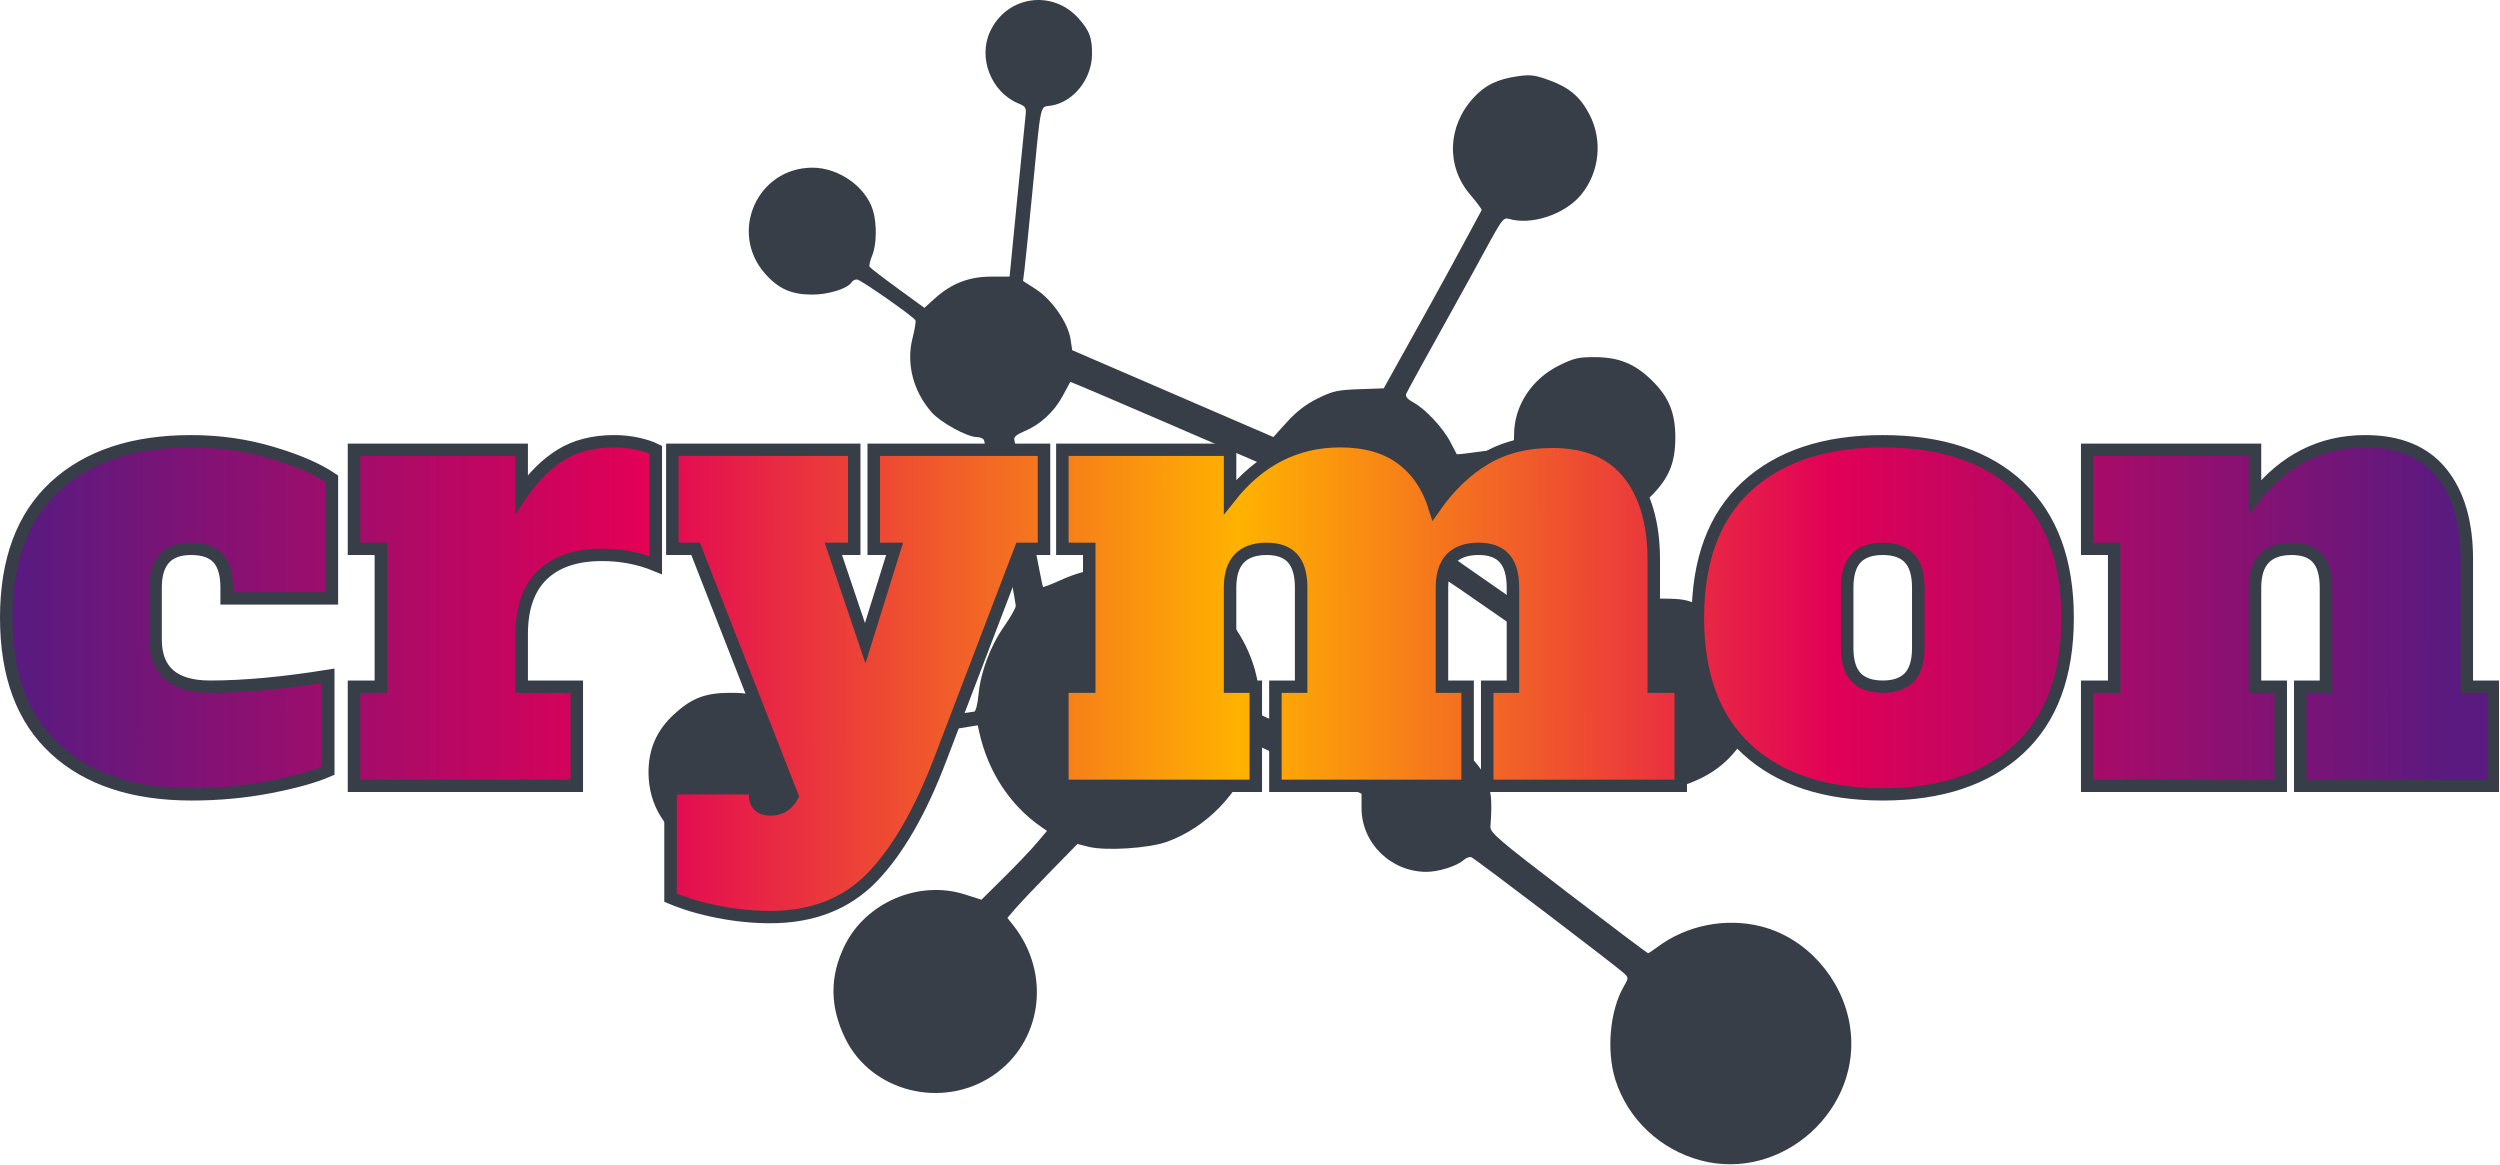
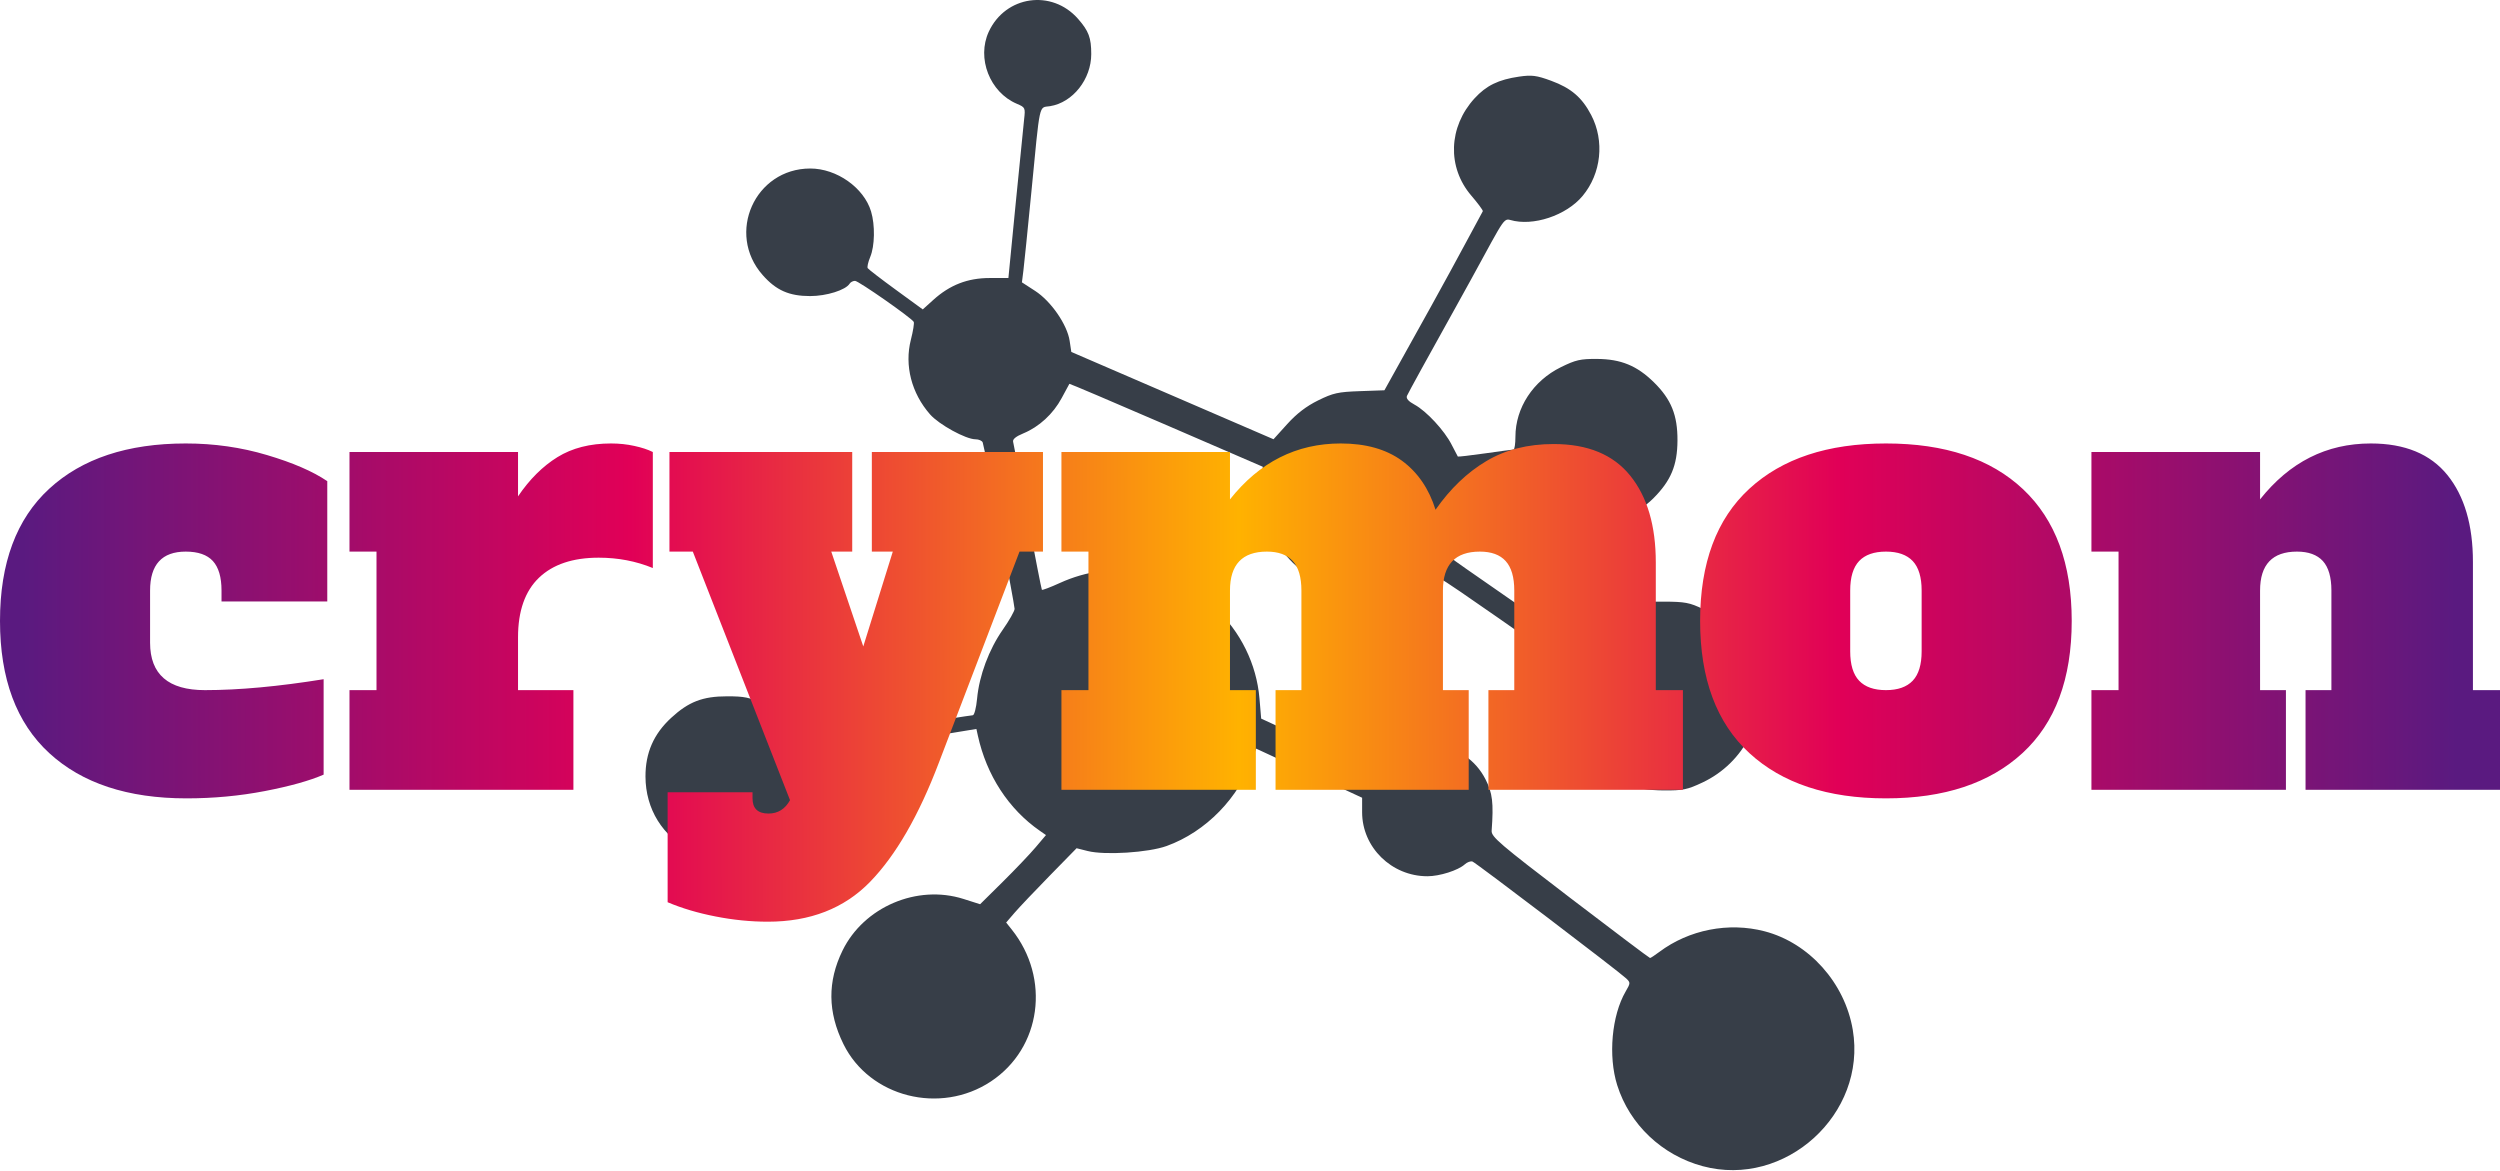
- <svg xmlns="http://www.w3.org/2000/svg" width="257.67" height="120" preserveAspectRatio="xMidYMid" version="1.1" viewBox="61.959 5.6 257.67 120">
+ <svg xmlns="http://www.w3.org/2000/svg" width="256.38" height="120" preserveAspectRatio="xMidYMid" version="1.1" viewBox="61.959 5.6 256.38 120">
  <defs>
    <linearGradient id="linearGradient4-4-0" x1="3.236" x2="256.31" y1="-17.608" y2="-17.781" gradientTransform="translate(46.306,77.81)" gradientUnits="userSpaceOnUse">
      <stop stop-color="#5a1a80" offset="0" />
      <stop stop-color="#e10057" offset=".25" />
      <stop stop-color="#ffb200" offset=".5" />
      <stop stop-color="#e10057" offset=".746" />
      <stop stop-color="#5a1a80" offset="1" />
    </linearGradient>
-     <filter id="editing-jagged-46-1" x="-.003" y="-.013" width="1.005" height="1.026">
+     <filter id="editing-jagged-46-1" x="0" y="0" width="1" height="1">
      <feTurbulence baseFrequency="0" result="turb" seed="1" />
      <feDisplacementMap in="SourceGraphic" in2="turb" />
    </filter>
  </defs>
-   <g transform="translate(3.3199e-7 -.27005)">
-     <g transform="matrix(.26205 0 0 .26205 131.68 -33.699)" fill="#373e48">
+   <g transform="translate(-.64404)">
+     <g transform="matrix(.26205 0 0 .26205 131.68 -33.969)" fill="#373e48">
      <path d="m402.72 607.37c-15.92-4.288-28.597-16.308-33.44-31.71-3.583-11.394-2.148-27.267 3.314-36.659 1.914-3.291 1.92-3.472 0.173-5.133-2.83-2.691-58.655-45.141-60.098-45.7-0.708-0.274-2.08 0.219-3.05 1.097-2.598 2.351-9.818 4.648-14.611 4.648-14.023 0-25.552-11.306-25.552-25.059v-5.666l-41.489-19.225-1.127 3.254c-5.529 15.969-18.46 29.273-33.884 34.861-7.127 2.582-24.144 3.666-30.889 1.967l-4.352-1.096-10.504 10.732c-5.777 5.902-11.979 12.445-13.782 14.538l-3.278 3.806 2.152 2.694c15.325 19.185 11.615 46.401-8.111 59.494-19.823 13.158-47.495 6.151-57.718-14.616-6.174-12.541-6.289-24.476-0.353-36.609 8.353-17.073 29.183-25.957 47.336-20.19l6.5 2.065 8.822-8.726c4.852-4.799 10.653-10.889 12.891-13.533l4.068-4.807-2.391-1.658c-12.243-8.489-20.876-21.753-24.277-37.298l-0.562-2.57-32.276 5.295c-17.752 2.912-32.614 5.306-33.026 5.32-0.412 0.014-0.75 3.32-0.75 7.347 0 4.073-0.706 9.395-1.592 11.994-2.06 6.045-9.326 14.078-15.8 17.47-4.424 2.318-6.311 2.678-14.108 2.695-7.527 0.016-9.806-0.377-13.923-2.404-11.302-5.562-17.991-16.353-18.029-29.083-0.028-9.285 3.199-16.663 10.046-22.975 6.856-6.32 12.35-8.435 21.905-8.434 6.821 8.6e-4 8.856 0.428 13.804 2.897 5.841 2.914 11.843 8.553 13.894 13.053 0.797 1.75 1.692 2.295 3.204 1.955 3.128-0.704 63.981-10.49 65.232-10.49 0.597 0 1.347-2.894 1.683-6.488 0.847-9.075 4.631-19.228 10.06-26.995 2.543-3.637 4.623-7.306 4.623-8.154 0-1.774-11.772-63.227-12.473-65.113-0.256-0.688-1.532-1.25-2.836-1.25-3.776 0-14.27-5.756-17.778-9.751-7.272-8.282-10.072-19.179-7.504-29.203 0.878-3.426 1.38-6.578 1.115-7.005-1.03-1.667-21.611-16.041-22.968-16.041-0.792 0-1.747 0.497-2.122 1.104-1.542 2.495-9.04 4.852-15.436 4.852-8.252 0-13.33-2.252-18.613-8.253-14.343-16.294-3.029-41.623 18.613-41.671 10.368-0.023 21.05 7.517 23.839 16.827 1.604 5.355 1.452 13.509-0.333 17.78-0.821 1.966-1.267 3.94-0.991 4.387 0.276 0.447 5.237 4.263 11.025 8.481l10.523 7.669 4.098-3.702c6.513-5.884 13.46-8.584 22.088-8.584h7.328l2.805-28.694c1.543-15.782 3.047-30.801 3.342-33.376 0.523-4.558 0.448-4.72-2.844-6.117-10.585-4.495-15.783-17.838-10.985-28.201 6.536-14.118 24.665-16.737 34.93-5.046 4.184 4.766 5.174 7.406 5.174 13.795 0 9.839-7.218 18.962-16.128 20.387-4.482 0.717-3.798-2.469-7.38 34.363-1.364 14.025-2.736 27.543-3.051 30.04l-0.571 4.54 5.182 3.358c6.221 4.031 12.544 13.19 13.498 19.551l0.65 4.331 79.126 34.161 5.386-5.952c3.706-4.096 7.467-6.977 12.06-9.24 5.885-2.9 7.814-3.329 16.318-3.628l9.645-0.34 18.383-33.072c10.11-18.19 19.864-36.679 20.11-36.983 0.246-0.303-2.393-3.678-4.5-6.136-9.505-11.086-8.971-26.854 1.287-38.062 4.579-5.003 9.344-7.327 17.418-8.496 4.977-0.721 6.832-0.481 12.554 1.623 7.812 2.872 12.073 6.524 15.676 13.436 5.285 10.139 3.934 22.84-3.366 31.624-6.381 7.679-19.473 12.029-28.33 9.415-3.062-0.904-2.934 1.128-21.304 34.078-10.195 18.288-18.798 33.931-19.116 34.764-0.391 1.022 0.57 2.133 2.958 3.419 4.642 2.5 11.746 10.166 14.525 15.675 1.219 2.416 2.31 4.504 2.425 4.641 0.115 0.137 4.897-0.417 10.627-1.232 5.73-0.814 10.755-1.489 11.168-1.499 0.412-0.01 0.75-2.264 0.75-5.008 0-11.282 6.912-21.874 17.758-27.211 5.84-2.874 7.676-3.293 14.224-3.244 9.341 0.069 15.59 2.643 22.213 9.149 6.765 6.645 9.279 12.858 9.222 22.795-0.055 9.717-2.55 15.689-9.444 22.607-14.357 14.406-40.836 10.546-50.047-7.296-1.722-3.336-2.216-3.641-5.165-3.188-1.794 0.276-6.861 1.048-11.261 1.717-7.012 1.065-7.975 1.459-7.795 3.188 0.471 4.537-1.982 15.078-4.816 20.693-1.673 3.314-2.67 6.362-2.215 6.774 0.94 0.85 49.152 34.251 51.089 35.394 0.814 0.48 3.062-1.224 6.328-4.798 3.337-3.651 7.336-6.66 11.72-8.817 6.13-3.016 7.404-3.271 16.172-3.238 8.413 0.032 10.211 0.372 15.496 2.931 7.593 3.676 14.326 10.397 18.082 18.046 2.658 5.413 2.94 6.946 2.939 15.987-1.9e-4 8.933-0.3 10.61-2.807 15.717-3.869 7.881-10.402 14.279-18.468 18.087-5.967 2.817-7.683 3.168-15.225 3.112-11.888-0.087-18.567-2.807-26.588-10.828-4.447-4.447-6.703-7.704-8.37-12.088-2.248-5.908-3.136-15.465-2.042-21.976 0.488-2.902-0.189-3.455-27.395-22.4-25.662-17.869-28.064-19.319-30-18.108-18.172 11.359-38.502 9.424-51.941-4.944-7.594-8.119-10.124-14.579-10.36-26.453l-0.196-9.881-37.764-16.326c-20.77-8.979-37.826-16.233-37.901-16.119-0.075 0.114-1.429 2.618-3.008 5.565-3.329 6.212-8.845 11.288-15.045 13.844-2.906 1.198-4.229 2.298-3.963 3.298 0.219 0.825 2.774 14.1 5.678 29.5s5.413 28.182 5.575 28.404c0.162 0.222 3.338-0.984 7.057-2.679 20.629-9.405 44.117-5.647 60.657 9.706 10.049 9.328 16.307 22.056 17.439 35.473l0.667 7.903 43.984 20.365 2.874-2.874c12.22-12.22 33.138-9.028 40.921 6.244 2.763 5.421 3.214 9.18 2.416 20.13-0.175 2.396 2.978 5.094 30.672 26.25 16.977 12.969 31.069 23.58 31.317 23.58 0.248 0 1.883-1.074 3.634-2.386 11.602-8.695 27.111-11.738 41.168-8.076 17.43 4.54 31.431 20.174 34.532 38.561 5.561 32.966-26.467 62.054-58.752 53.36z" fill="#373e48" />
    </g>
-     <path transform="matrix(.98598 0 0 .97366 16.059 11.107)" d="m66.596 78.71q-9.15 0-14.27-4.77t-5.12-13.92 5.12-13.92 14.2-4.77q4.42 0 8.45 1.22 4.03 1.21 6.27 2.75v12.67h-11v-1.15q0-2.11-0.9-3.11-0.9-0.99-2.82-0.99-3.71 0-3.71 4.1v5.5q0 4.99 5.7 4.99 5.31 0 12.35-1.15v10.05q-2.18 0.96-6.11 1.73-3.94 0.77-8.16 0.77zm44.16-37.38q1.28 0 2.43 0.26 1.15 0.25 1.92 0.64v12.22q-2.62-1.09-5.63-1.09-4.03 0-6.21 2.11-2.18 2.12-2.18 6.28v5.56h5.76v10.5h-23.29v-10.5h2.81v-14.59h-2.81v-10.49h17.53v4.67q1.8-2.69 4.1-4.13t5.57-1.44zm27.13 0.9h17.8v10.49h-2.44l-8.38 22.21q-3.14 8.38-7.17 12.58-4.03 4.19-10.62 4.19-2.69 0-5.44-0.55-2.75-0.54-4.99-1.5v-11.58h8.83v0.64q0 1.6 1.66 1.6 1.47 0 2.24-1.41l-10.11-26.18h-2.43v-10.49h19.01v10.49h-2.18l3.33 9.99 3.07-9.99h-2.18zm81.54 25.08h2.82v10.5h-20.23v-10.5h2.69v-10.49q0-2.11-0.9-3.11-0.89-0.99-2.68-0.99-3.84 0-3.84 4.1v10.49h2.68v10.5h-20.09v-10.5h2.69v-10.49q0-2.11-0.9-3.11-0.9-0.99-2.69-0.99-3.84 0-3.84 4.1v10.49h2.69v10.5h-20.22v-10.5h2.81v-14.59h-2.81v-10.49h17.53v4.99q4.61-5.89 11.52-5.89 3.91 0 6.37 1.82 2.46 1.83 3.49 5.16 2.3-3.33 5.28-5.12 2.97-1.8 7.01-1.8 5.31 0 7.96 3.33 2.66 3.33 2.66 9.15zm23.94 11.4q-9.09 0-14.21-4.77t-5.12-13.92 5.12-13.92 14.21-4.77q9.21 0 14.27 4.83 5.05 4.83 5.05 13.86 0 9.15-5.12 13.92t-14.2 4.77zm0-11.4q1.85 0 2.78-0.99t0.93-3.1v-6.4q0-2.11-0.93-3.11-0.93-0.99-2.78-0.99-1.86 0-2.79 0.99-0.93 1-0.93 3.11v6.4q0 2.11 0.93 3.1t2.79 0.99zm61.05 0h2.82v10.5h-20.23v-10.5h2.69v-10.49q0-2.11-0.89-3.11-0.9-0.99-2.69-0.99-3.84 0-3.84 4.1v10.49h2.69v10.5h-20.23v-10.5h2.82v-14.59h-2.82v-10.49h17.54v4.99q4.61-5.89 11.52-5.89 5.31 0 7.97 3.33 2.65 3.33 2.65 9.15z" fill="url(#linearGradient4-4-0)" filter="url(#editing-jagged-46-1)" stroke="#373e48" stroke-width="1.306" />
+     <path transform="matrix(.98598 0 0 .97366 16.059 10.837)" d="m66.596 78.71q-9.15 0-14.27-4.77t-5.12-13.92 5.12-13.92 14.2-4.77q4.42 0 8.45 1.22 4.03 1.21 6.27 2.75v12.67h-11v-1.15q0-2.11-0.9-3.11-0.9-0.99-2.82-0.99-3.71 0-3.71 4.1v5.5q0 4.99 5.7 4.99 5.31 0 12.35-1.15v10.05q-2.18 0.96-6.11 1.73-3.94 0.77-8.16 0.77zm44.16-37.38q1.28 0 2.43 0.26 1.15 0.25 1.92 0.64v12.22q-2.62-1.09-5.63-1.09-4.03 0-6.21 2.11-2.18 2.12-2.18 6.28v5.56h5.76v10.5h-23.29v-10.5h2.81v-14.59h-2.81v-10.49h17.53v4.67q1.8-2.69 4.1-4.13t5.57-1.44zm27.13 0.9h17.8v10.49h-2.44l-8.38 22.21q-3.14 8.38-7.17 12.58-4.03 4.19-10.62 4.19-2.69 0-5.44-0.55-2.75-0.54-4.99-1.5v-11.58h8.83v0.64q0 1.6 1.66 1.6 1.47 0 2.24-1.41l-10.11-26.18h-2.43v-10.49h19.01v10.49h-2.18l3.33 9.99 3.07-9.99h-2.18zm81.54 25.08h2.82v10.5h-20.23v-10.5h2.69v-10.49q0-2.11-0.9-3.11-0.89-0.99-2.68-0.99-3.84 0-3.84 4.1v10.49h2.68v10.5h-20.09v-10.5h2.69v-10.49q0-2.11-0.9-3.11-0.9-0.99-2.69-0.99-3.84 0-3.84 4.1v10.49h2.69v10.5h-20.22v-10.5h2.81v-14.59h-2.81v-10.49h17.53v4.99q4.61-5.89 11.52-5.89 3.91 0 6.37 1.82 2.46 1.83 3.49 5.16 2.3-3.33 5.28-5.12 2.97-1.8 7.01-1.8 5.31 0 7.96 3.33 2.66 3.33 2.66 9.15zm23.94 11.4q-9.09 0-14.21-4.77t-5.12-13.92 5.12-13.92 14.21-4.77q9.21 0 14.27 4.83 5.05 4.83 5.05 13.86 0 9.15-5.12 13.92t-14.2 4.77zm0-11.4q1.85 0 2.78-0.99t0.93-3.1v-6.4q0-2.11-0.93-3.11-0.93-0.99-2.78-0.99-1.86 0-2.79 0.99-0.93 1-0.93 3.11v6.4q0 2.11 0.93 3.1t2.79 0.99zm61.05 0h2.82v10.5h-20.23v-10.5h2.69v-10.49q0-2.11-0.89-3.11-0.9-0.99-2.69-0.99-3.84 0-3.84 4.1v10.49h2.69v10.5h-20.23v-10.5h2.82v-14.59h-2.82v-10.49h17.54v4.99q4.61-5.89 11.52-5.89 5.31 0 7.97 3.33 2.65 3.33 2.65 9.15z" fill="url(#linearGradient4-4-0)" filter="url(#editing-jagged-46-1)" />
  </g>
</svg>
